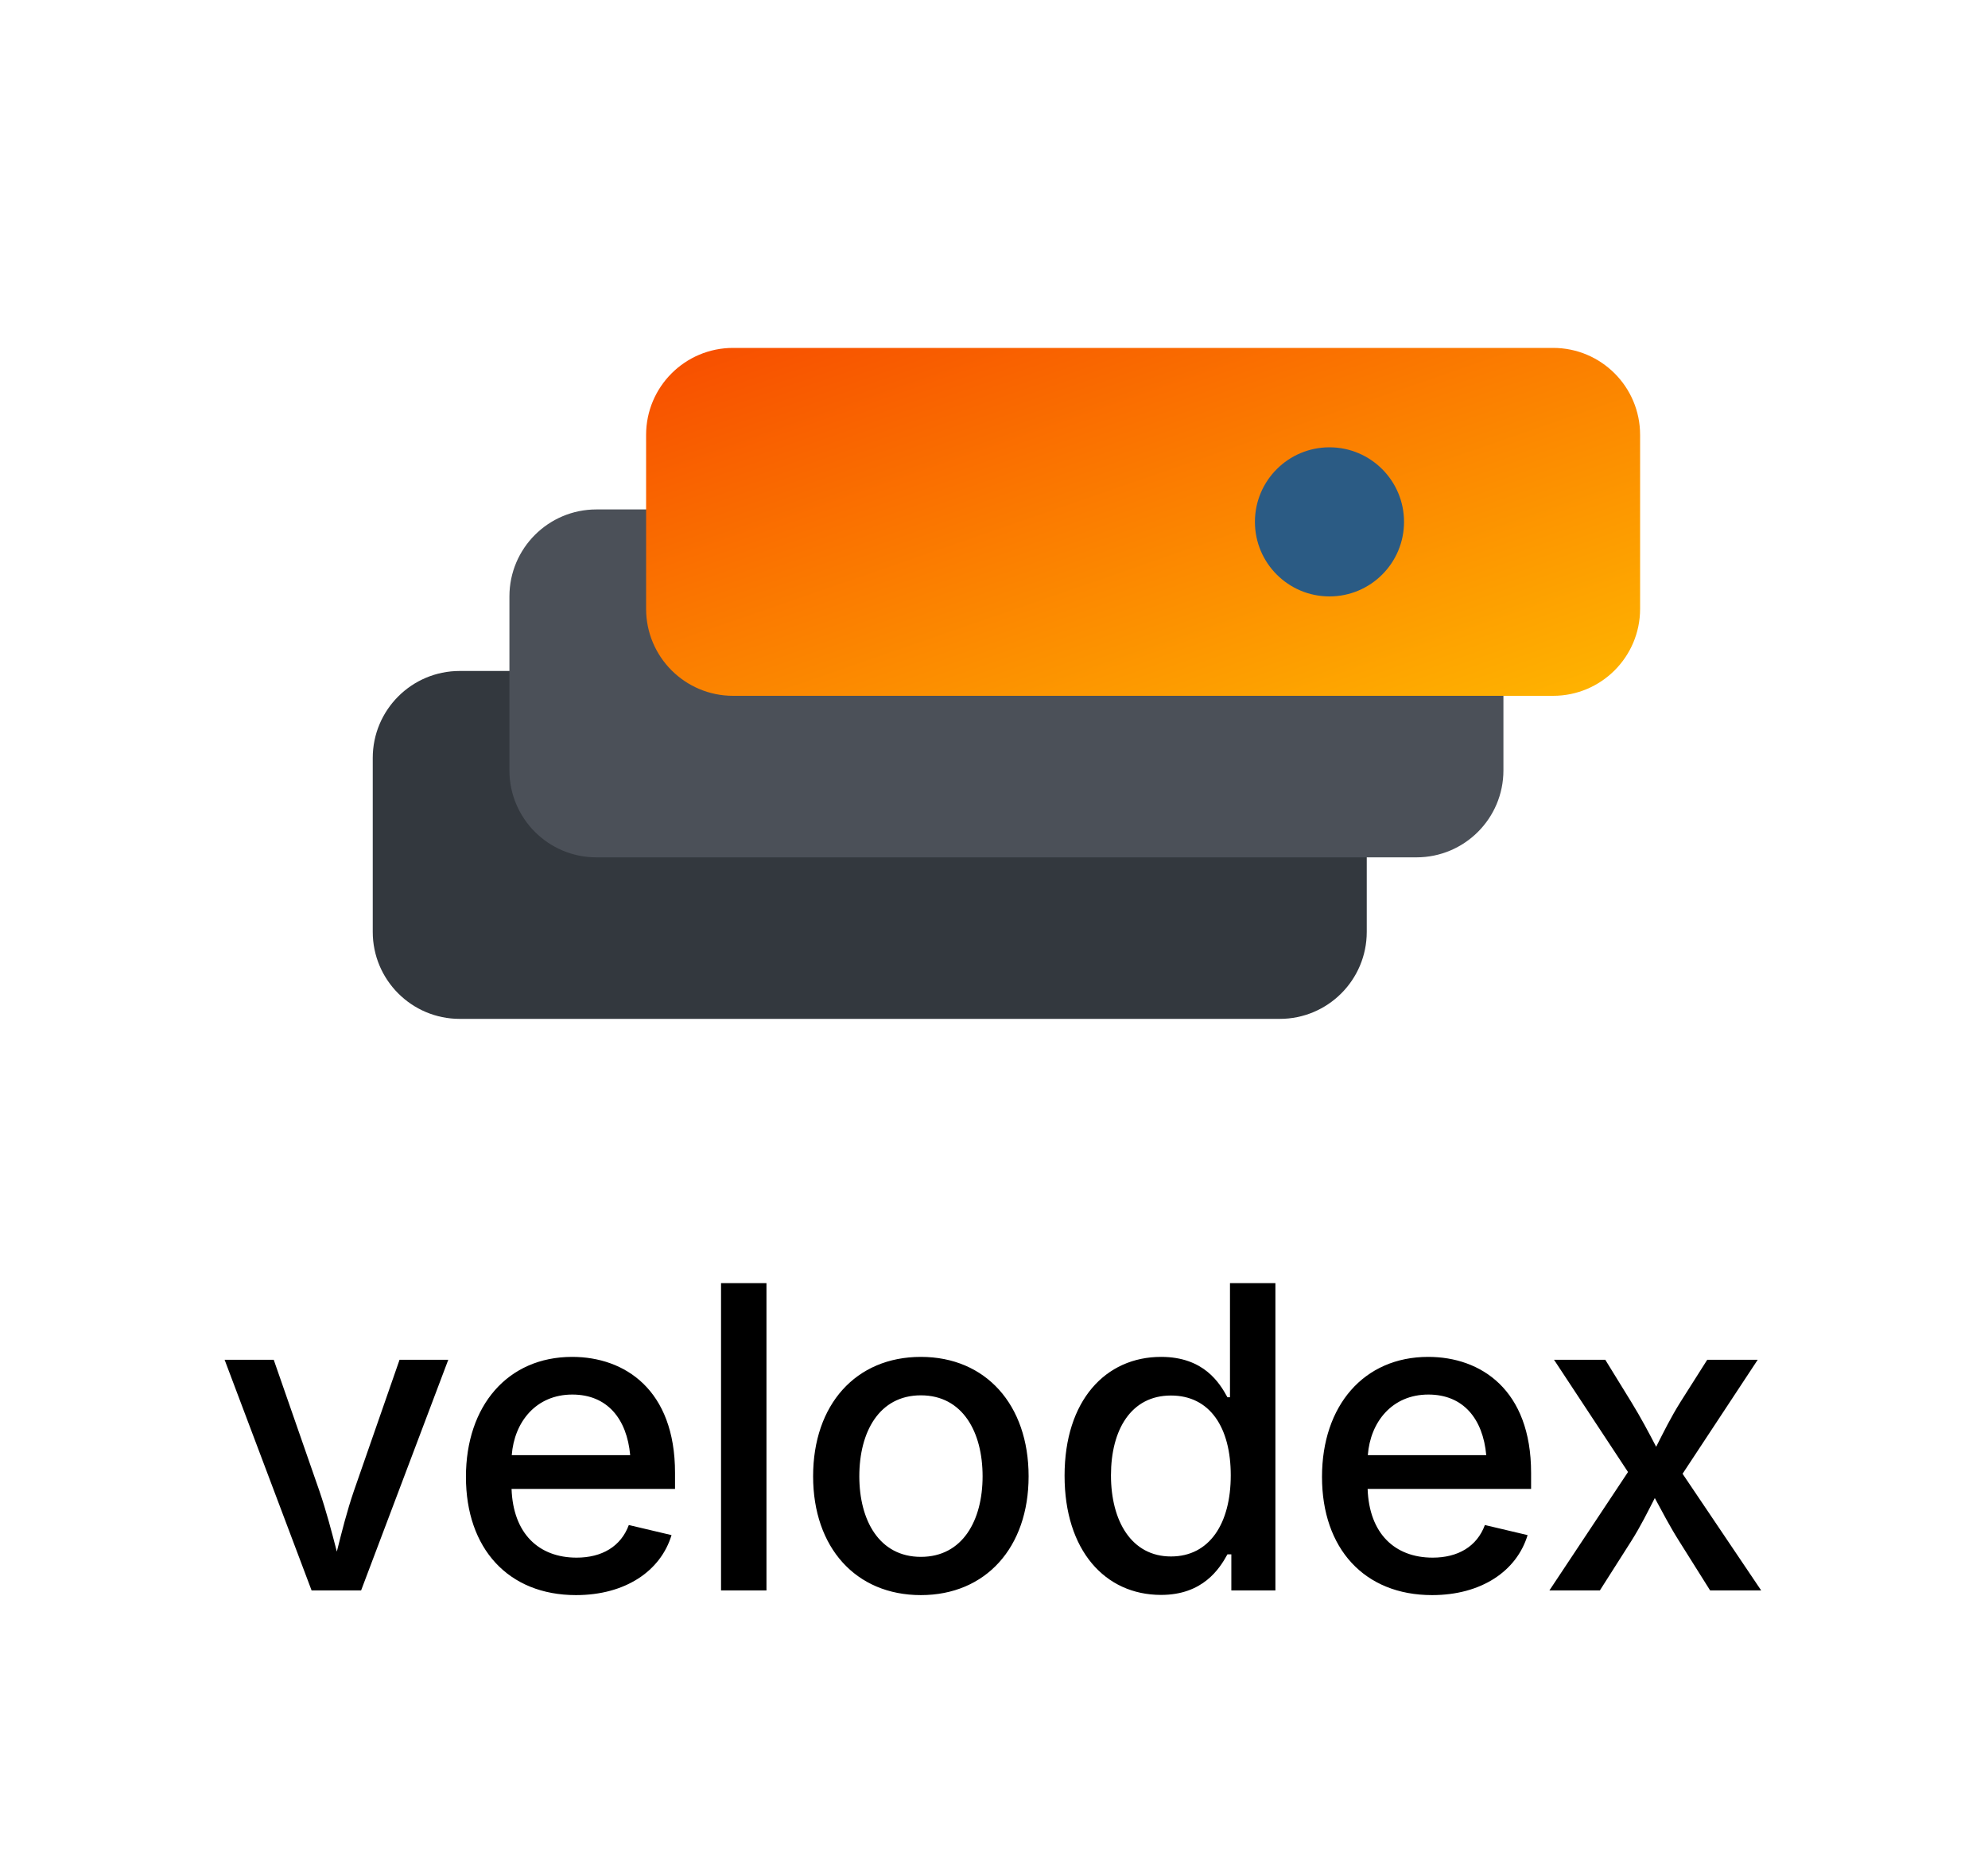
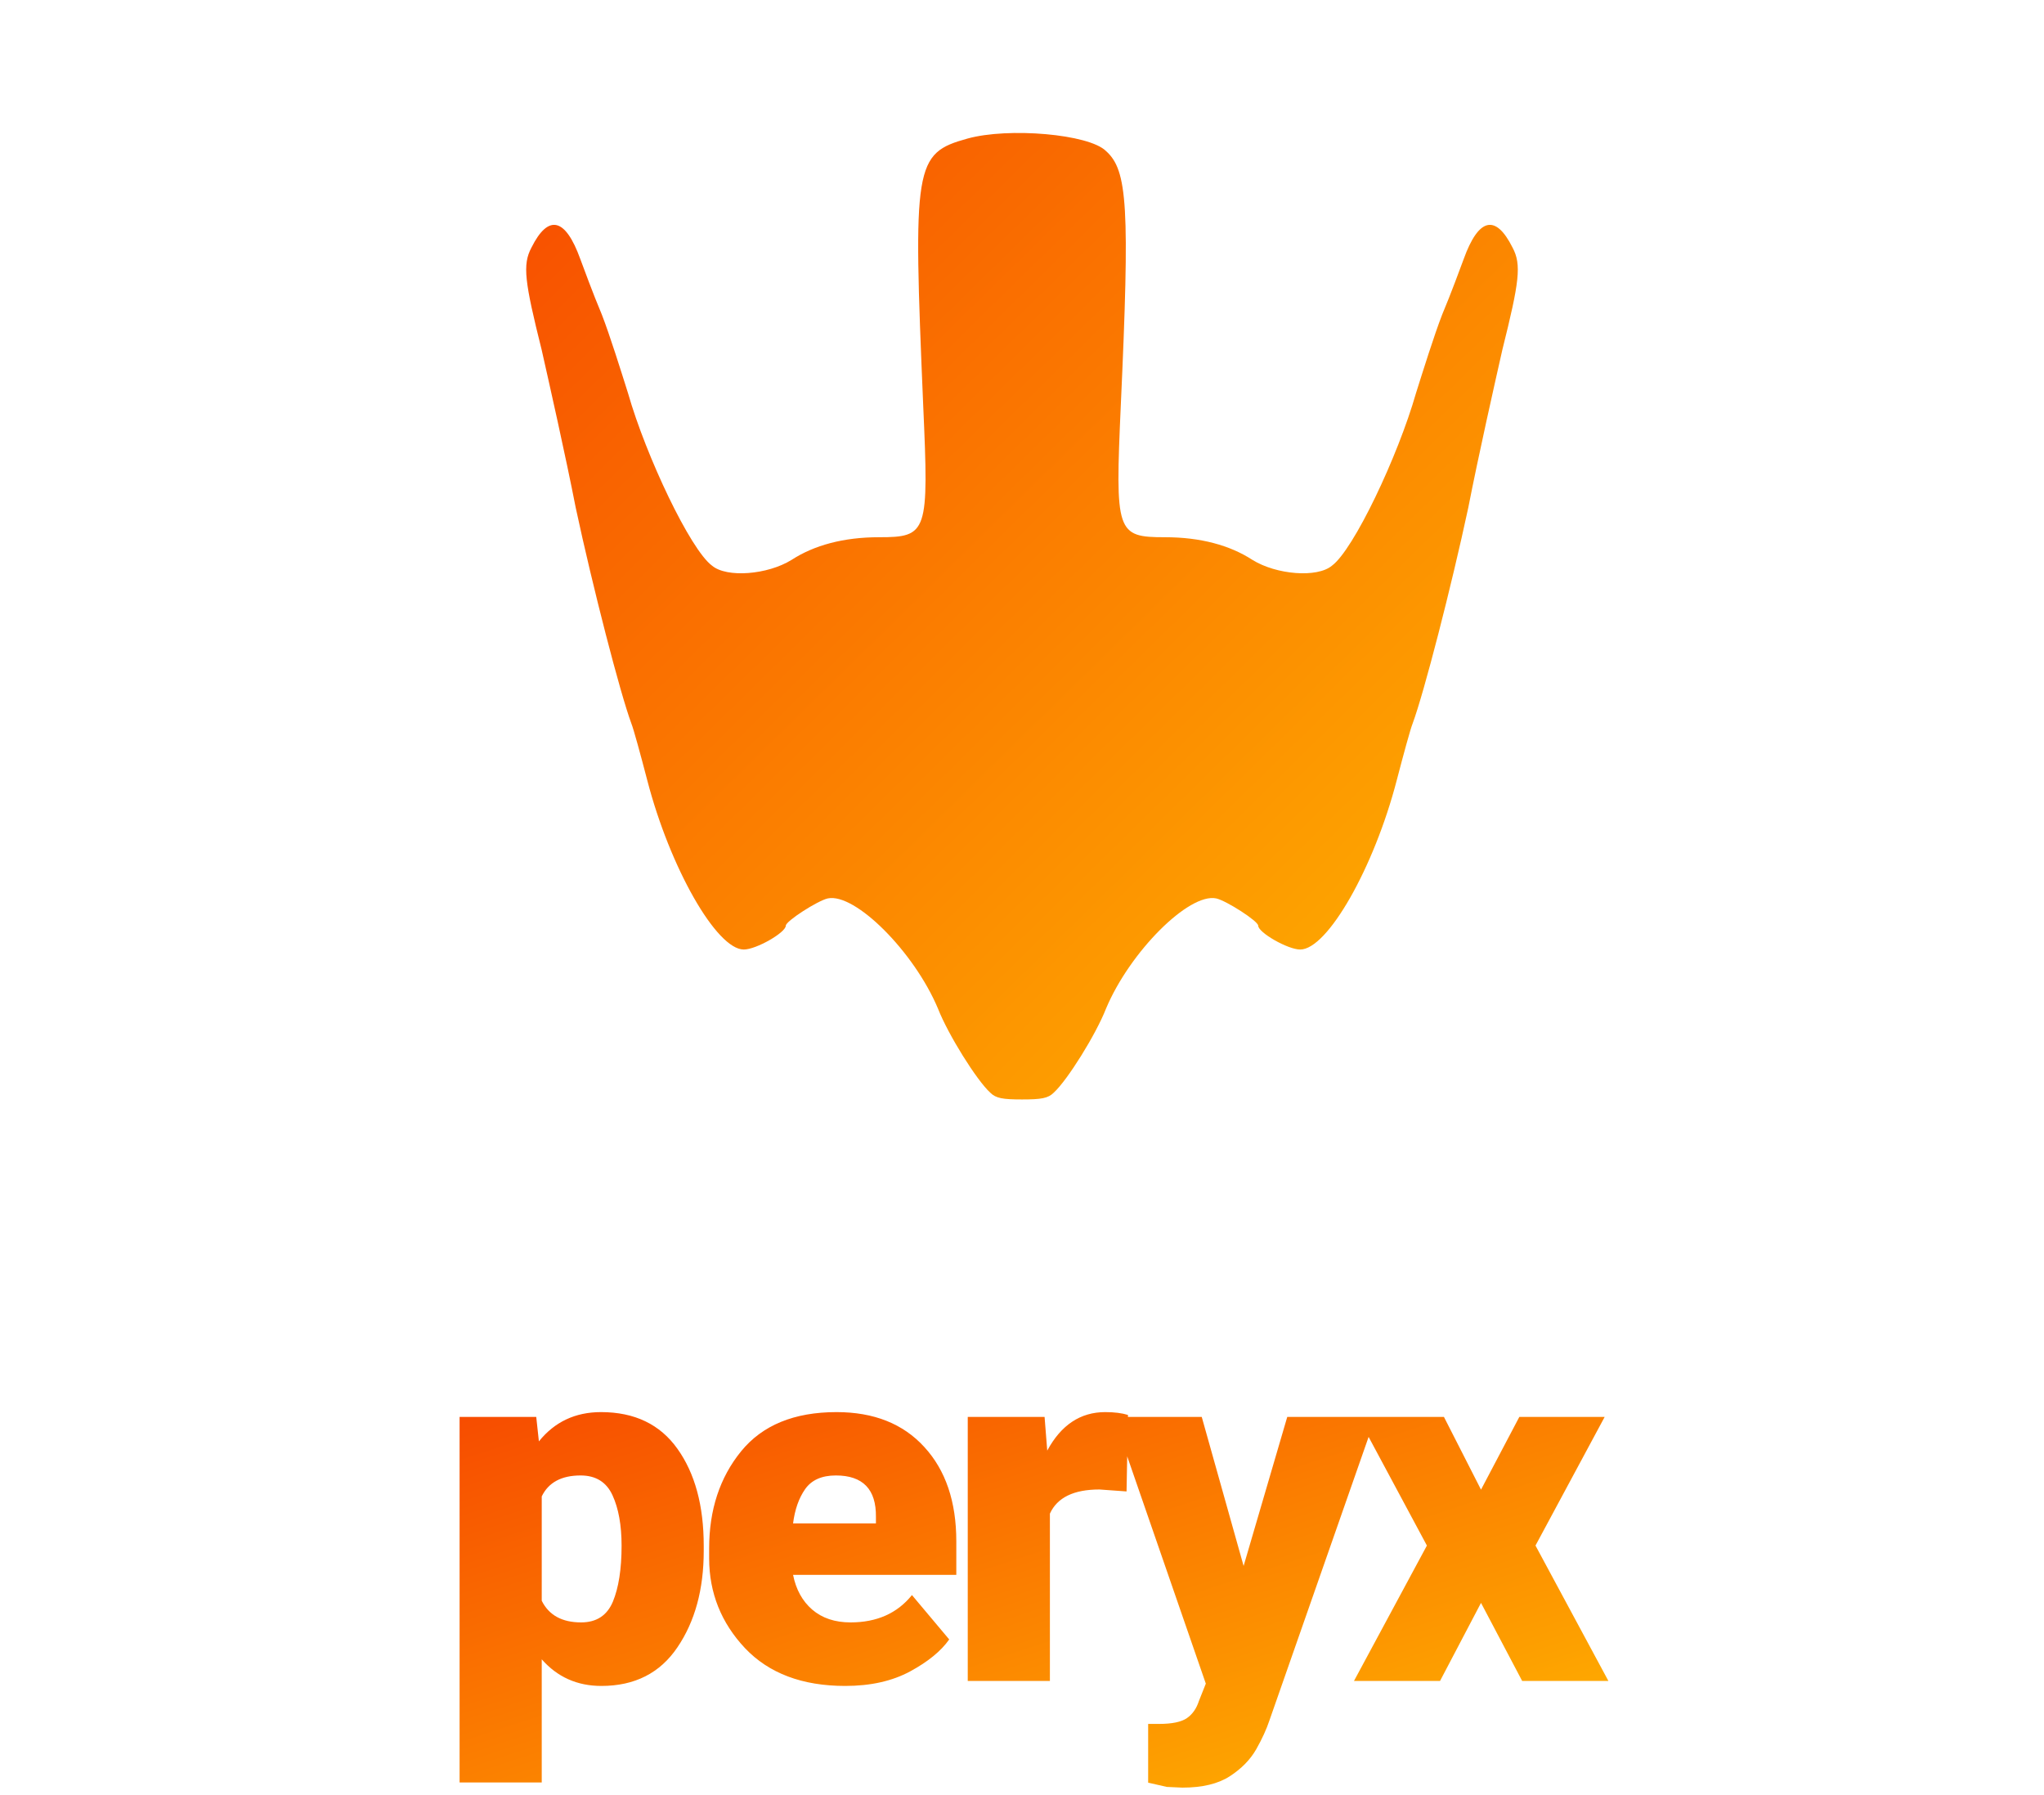
- <svg xmlns="http://www.w3.org/2000/svg" width="160" height="150" viewBox="0 0 160 150" fill="none" role="img" aria-label="Velodex logo, stacked">
+ <svg xmlns="http://www.w3.org/2000/svg" viewBox="0 0 180 158" width="180" height="158" role="img" aria-label="peryx">
  <defs>
-     <linearGradient id="rust" x1="0" y1="0" x2="1" y2="1">
-       <stop offset="0" stop-color="#F74C00" />
-       <stop offset="1" stop-color="#FFB600" />
+     <linearGradient id="peryx" x1="0" y1="0" x2="1" y2="1">
+       <stop offset="0" stop-color="#f74c00" />
+       <stop offset="1" stop-color="#ffb600" />
    </linearGradient>
  </defs>
-   <g transform="translate(30,14)">
-     <rect x="0" y="40" width="80" height="28" rx="7" fill="#33383E" />
-     <rect x="11" y="27" width="80" height="28" rx="7" fill="#4B5058" />
-     <rect x="22" y="14" width="80" height="28" rx="7" fill="url(#rust)" />
-     <circle cx="77" cy="28" r="6" fill="#2B5B84" />
-   </g>
-   <text x="80" y="128" text-anchor="middle" font-family="system-ui, -apple-system, 'Segoe UI', sans-serif" font-size="34" font-weight="500" letter-spacing="-0.3" fill="currentColor">velodex</text>
+   <path fill="url(#peryx)" transform="translate(40,4)" d="M45.2 8.2C40.5 9.5 40.4 10.5 41.3 31.7C41.8 42.9 41.7 43.3 37.4 43.3C34.3 43.3 31.7 44.0 29.7 45.3C27.6 46.6 24.0 46.9 22.7 45.8C20.8 44.4 16.9 36.2 15.3 30.6C14.7 28.7 13.7 25.5 13.0 23.7C12.2 21.8 11.4 19.6 11.1 18.8C9.8 15.2 8.3 14.8 6.8 17.8C6.0 19.3 6.2 20.8 7.7 26.8C8.4 29.9 9.8 36.1 10.7 40.7C12.2 47.7 14.6 57.0 15.6 59.7C15.8 60.2 16.4 62.4 17.0 64.7C19.0 72.4 23.1 79.6 25.5 79.6C26.6 79.6 29.2 78.1 29.2 77.5C29.2 77.1 32.0 75.3 32.9 75.1C35.3 74.6 40.5 79.8 42.6 84.8C43.5 87.1 46.0 91.1 47.2 92.2C47.7 92.7 48.3 92.8 50.0 92.8C51.7 92.8 52.3 92.7 52.8 92.2C54.0 91.1 56.5 87.1 57.4 84.8C59.5 79.8 64.7 74.6 67.1 75.1C68.0 75.3 70.8 77.1 70.8 77.5C70.8 78.1 73.4 79.6 74.5 79.6C76.9 79.6 81.0 72.4 83.0 64.7C83.6 62.4 84.2 60.2 84.4 59.7C85.4 57.0 87.8 47.7 89.3 40.7C90.2 36.1 91.6 29.9 92.3 26.8C93.8 20.8 94.0 19.3 93.2 17.8C91.7 14.8 90.2 15.2 88.9 18.8C88.6 19.6 87.8 21.8 87.0 23.7C86.3 25.5 85.3 28.7 84.7 30.6C83.1 36.2 79.2 44.4 77.3 45.8C76.0 46.9 72.4 46.6 70.3 45.3C68.3 44.0 65.7 43.3 62.6 43.3C58.3 43.3 58.2 42.9 58.7 31.7C59.5 14.2 59.3 11.0 57.4 9.3C55.9 7.8 48.8 7.2 45.2 8.2Z" />
+   <text x="90" y="148" text-anchor="middle" font-family="system-ui,-apple-system,'Segoe UI',Roboto,'Helvetica Neue',Arial,sans-serif" font-weight="800" font-size="44" letter-spacing="-2" fill="url(#peryx)">peryx</text>
</svg>
